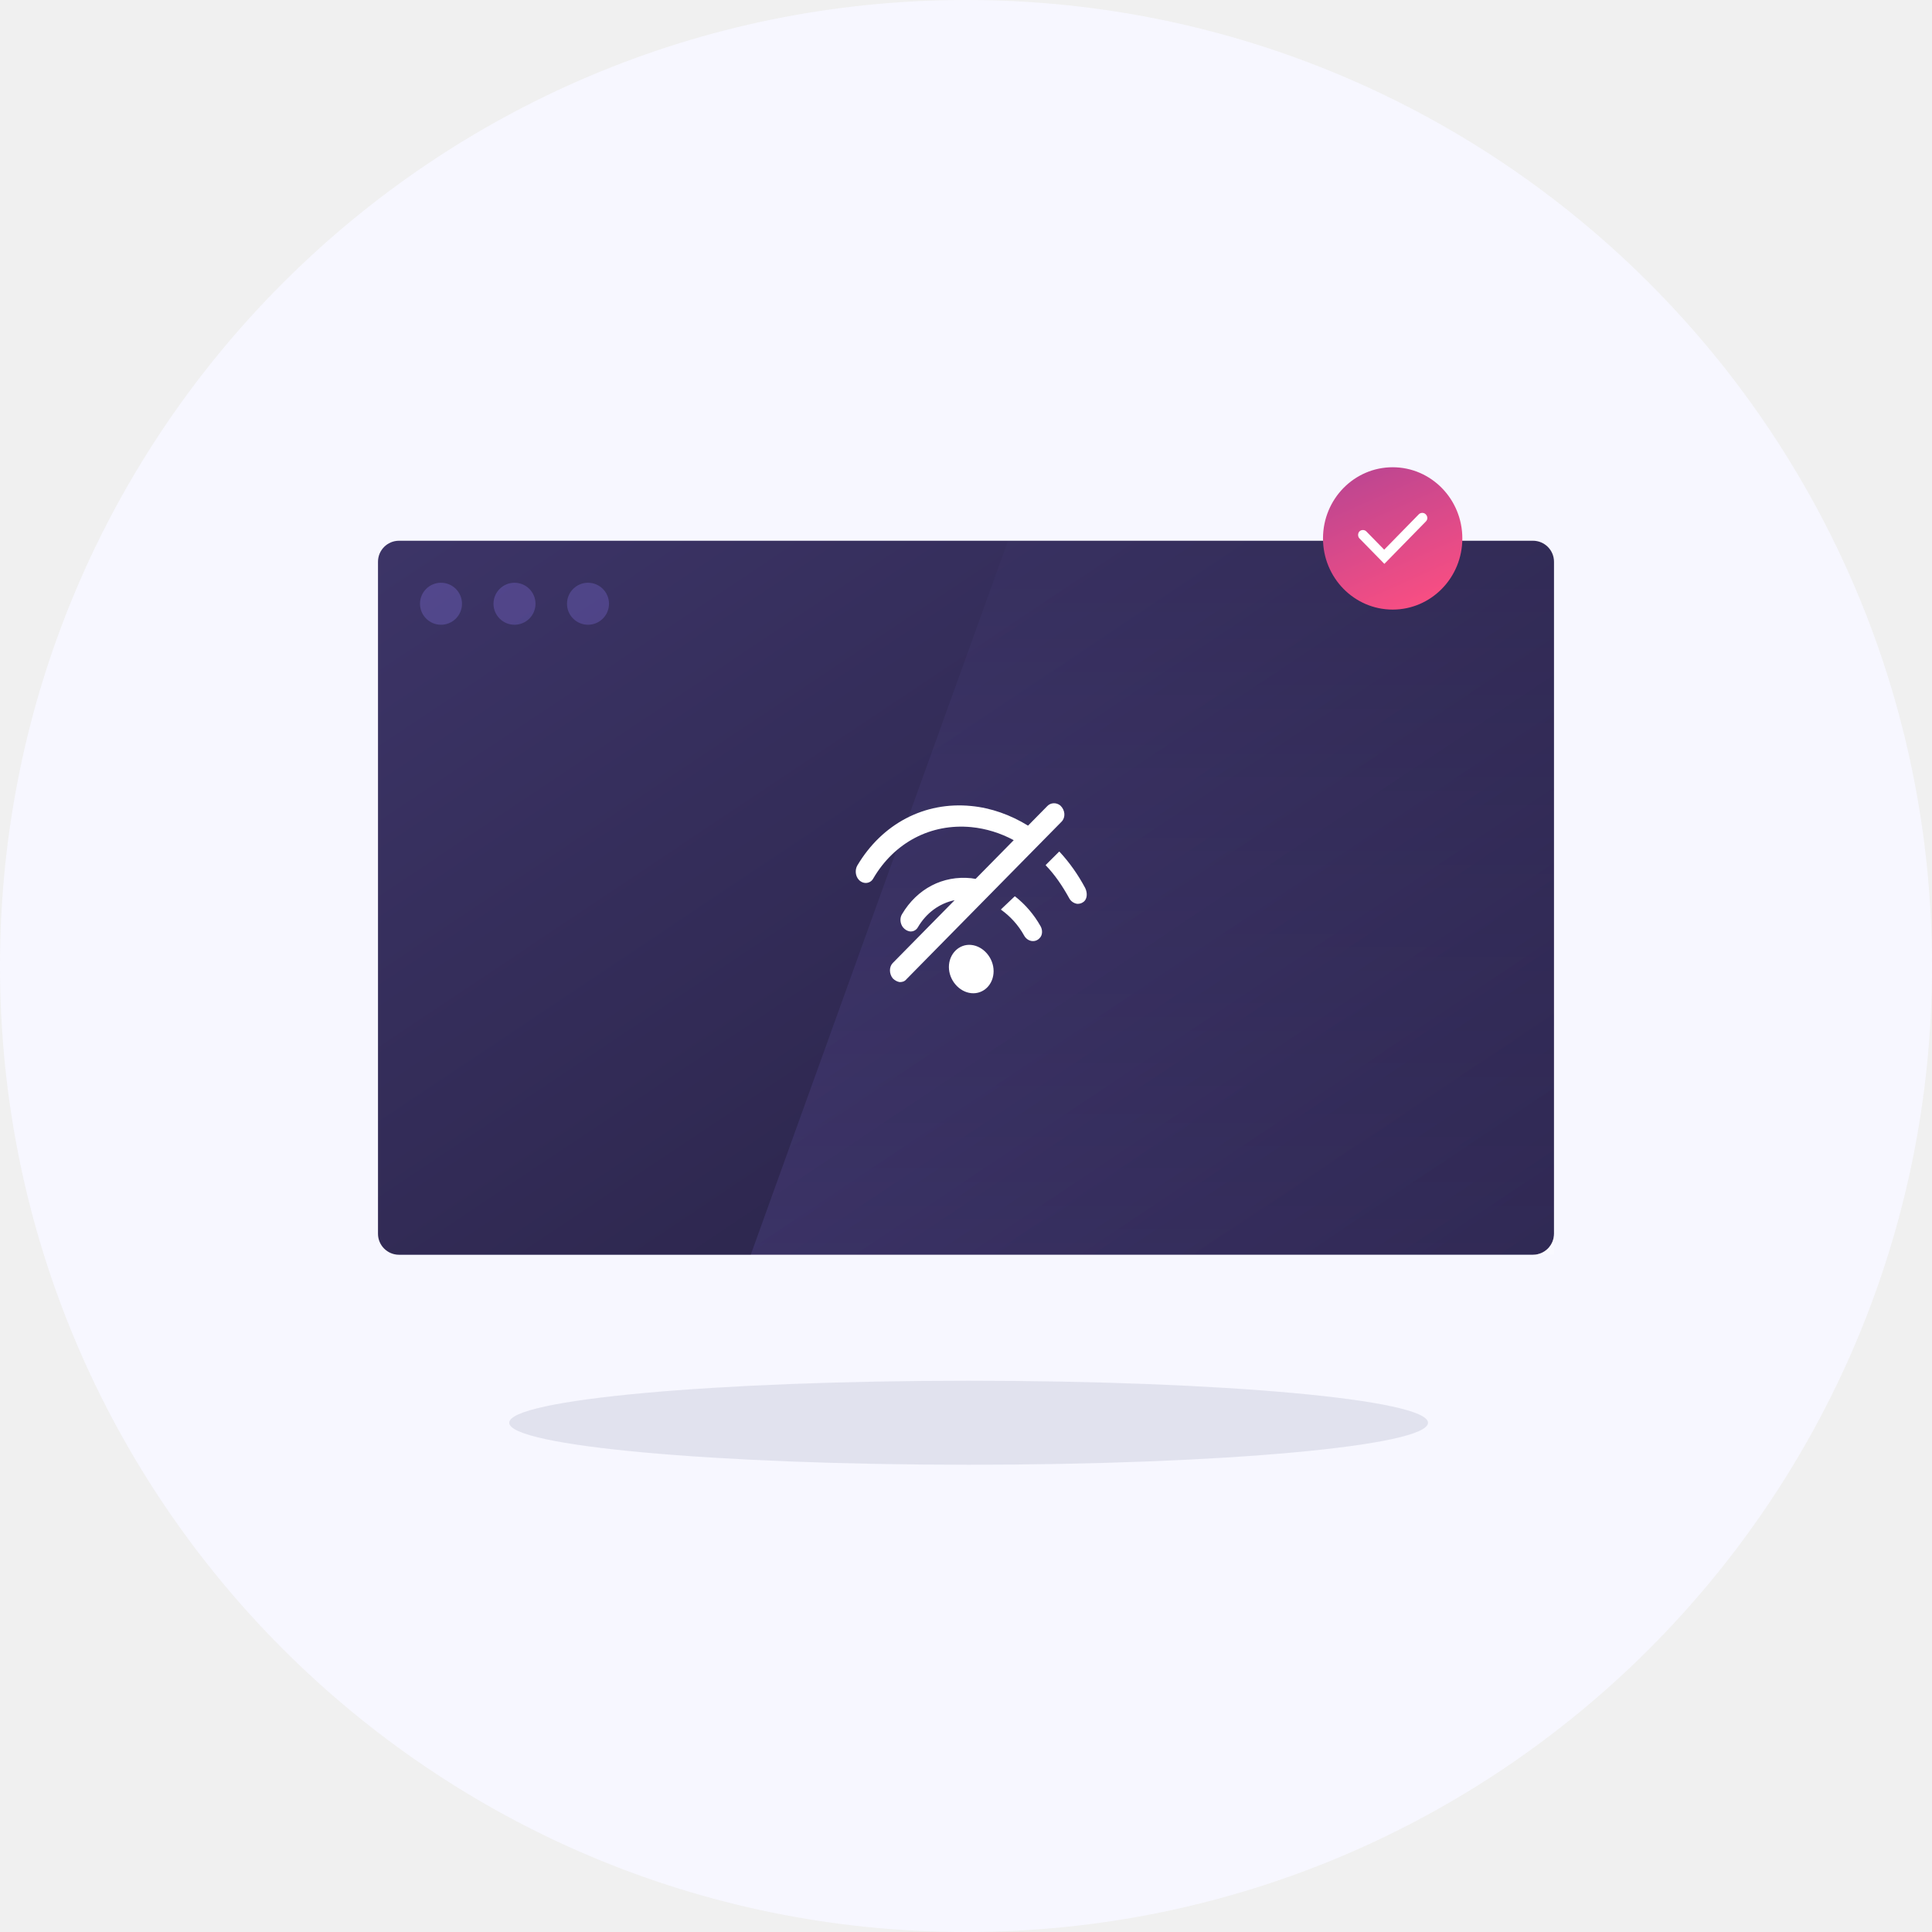
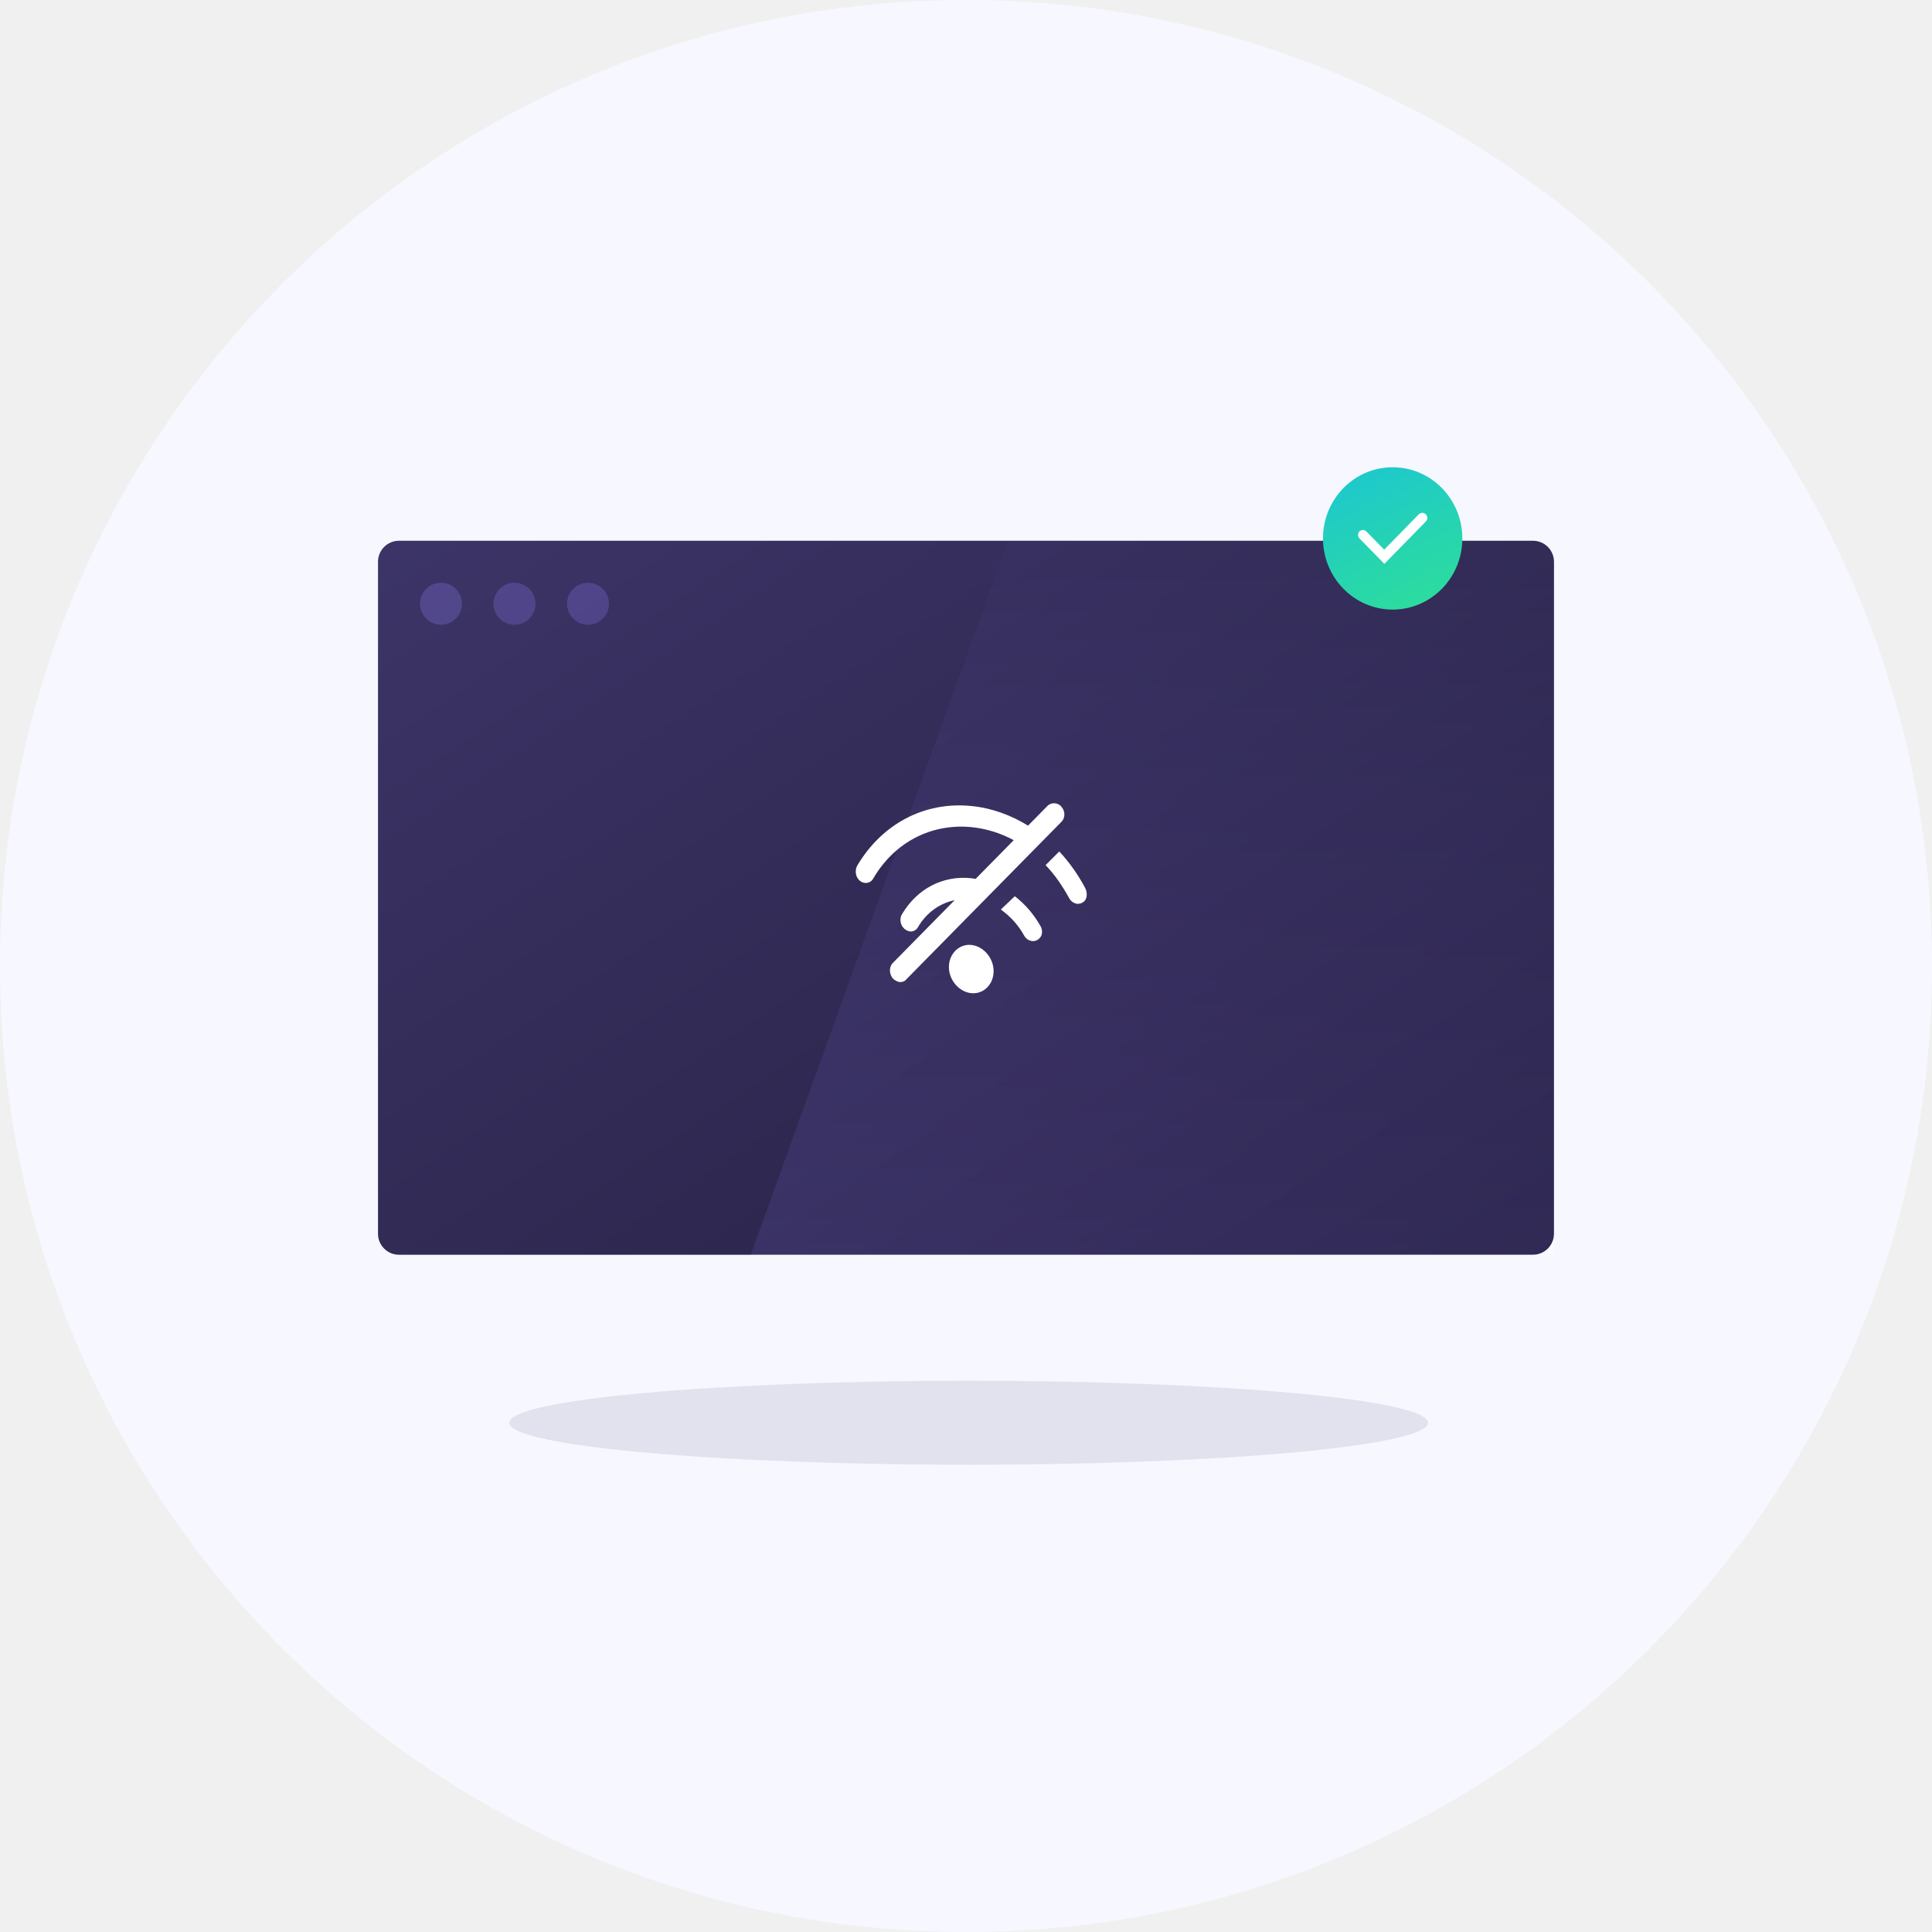
<svg xmlns="http://www.w3.org/2000/svg" width="368px" height="368px" viewBox="0 0 368 368" version="1.1">
  <defs>
    <linearGradient x1="130.032%" y1="133.047%" x2="-16.8%" y2="0%" id="linearGradient-1">
      <stop stop-color="#1F1A37" offset="0%" />
      <stop stop-color="#3E366A" offset="100%" />
    </linearGradient>
    <linearGradient x1="76.543%" y1="-15.578%" x2="76.543%" y2="148.979%" id="linearGradient-2">
      <stop stop-color="#FFFFFF" stop-opacity="0" offset="0%" />
      <stop stop-color="#FFFFFF" offset="100%" />
    </linearGradient>
    <linearGradient x1="31.234%" y1="-9.229%" x2="81.126%" y2="104.898%" id="linearGradient-3">
-       <stop stop-color="#B84592" offset="0%" />
-       <stop stop-color="#FF4F81" offset="100%" />
+       <stop stop-color="#1CC7D0" offset="0%" />
+       <stop stop-color="#2EDE98" offset="100%" />
    </linearGradient>
  </defs>
  <g id="Page-1" stroke="none" stroke-width="1" fill="none" fill-rule="evenodd">
    <g id="offline_illustration">
-       <circle id="Oval-3-Copy-3" fill="#F7F7FF" cx="184" cy="184" r="184" />
-       <g id="Group-2" transform="translate(72, 89)">
-         <ellipse id="Oval-3-Copy-2" fill-opacity="0.1" fill="#182359" cx="112.5" cy="182" rx="87.5" ry="8" />
-         <g id="Group-3" transform="translate(0, 14)">
-           <rect id="Rectangle" fill="url(#linearGradient-1)" x="0" y="0" width="224" height="136" rx="4" />
-           <polygon id="Rectangle" fill="url(#linearGradient-2)" style="mix-blend-mode: overlay;" opacity="0.387" points="120 0 224 0 224 136 71 136" />
-           <circle id="Oval-3" fill="#FFFFFF" style="mix-blend-mode: overlay;" opacity="0.387" cx="12" cy="12" r="4" />
-           <circle id="Oval-3" fill="#FFFFFF" style="mix-blend-mode: overlay;" opacity="0.387" cx="26" cy="12" r="4" />
-           <circle id="Oval-3" fill="#FFFFFF" style="mix-blend-mode: overlay;" opacity="0.387" cx="40" cy="12" r="4" />
-         </g>
-         <path d="M109.837,82.463 C106.95,83.058 104.452,84.87 102.845,87.608 C102.535,88.171 101.915,88.493 101.295,88.413 C100.829,88.332 100.364,88.091 99.977,87.608 C99.434,86.885 99.356,85.839 99.822,85.115 C102.69,80.289 107.575,77.715 113.002,78.278 C113.279,78.318 113.554,78.361 113.828,78.41 L121.092,71.033 C118.575,69.68 115.844,68.824 113.002,68.546 C105.326,67.822 98.348,71.442 94.317,78.359 C93.774,79.324 92.456,79.485 91.603,78.6 C90.906,77.876 90.828,76.67 91.293,75.865 C96.023,67.903 104.086,63.64 113.002,64.525 C116.806,64.889 120.479,66.216 123.818,68.264 L127.5,64.525 C128.12,63.881 129.205,63.801 129.981,64.444 C130.911,65.329 130.989,66.696 130.213,67.501 L100.674,97.501 C100.287,97.984 99.822,98.065 99.356,98.065 C98.891,97.984 98.426,97.743 98.038,97.341 C97.341,96.456 97.341,95.169 98.038,94.445 L109.837,82.463 L109.837,82.463 Z M113,90.987 C115.323,91.22 117.258,93.478 117.258,95.97 C117.258,98.539 115.323,100.407 113,100.174 C110.677,99.94 108.742,97.682 108.742,95.191 C108.742,92.7 110.677,90.753 113,90.987 Z M123.07,89.195 C123.697,90.348 125.187,90.655 126.05,89.656 C126.599,89.118 126.599,88.12 126.207,87.428 C124.952,85.2 123.305,83.279 121.344,81.742 L121.266,81.742 L118.677,84.201 L118.677,84.278 C120.403,85.507 121.972,87.198 123.07,89.195 Z M134.706,80.148 C133.362,77.623 131.701,75.262 129.803,73.226 L129.724,73.226 L127.194,75.75 L127.194,75.832 C128.933,77.623 130.357,79.741 131.622,82.021 C131.939,82.673 132.571,83.08 133.204,83.161 C133.599,83.161 133.995,83.08 134.311,82.836 C135.102,82.347 135.181,81.125 134.706,80.148 Z" id="Combined-Shape" fill="#FFFFFF" />
-         <g id="Group" transform="translate(180, 0)">
-           <ellipse id="Oval" fill="url(#linearGradient-3)" cx="13.27" cy="13.556" rx="13.27" ry="13.556" />
-           <path d="M19.595,10.325 L11.689,18.402 L6.944,13.556 C6.601,13.205 6.601,12.573 6.944,12.221 C7.288,11.87 7.907,11.87 8.251,12.221 L11.654,15.698 L18.255,8.955 C18.598,8.604 19.217,8.604 19.561,8.955 C19.974,9.377 19.974,9.939 19.595,10.325 Z" id="Shape" fill="#FFFFFF" />
-         </g>
+       <g>
+         <circle id="background_01" fill="#F7F7FF" cx="184" cy="184" r="184" />
+         <ellipse id="shadow_o1" fill-opacity="0.1" fill="#182359" cx="184.5" cy="271" rx="87.5" ry="8" />
+         <rect id="screen_background_01" fill="url(#linearGradient-1)" x="72" y="103" width="224" height="136" rx="4" />
+         <polygon id="flare_01" fill="url(#linearGradient-2)" style="mix-blend-mode: overlay;" opacity="0.387" points="192 103 296 103 296 239 143 239" />
+         <path d="M84,119 C81.791,119 80,117.209 80,115 C80,112.791 81.791,111 84,111 C86.209,111 88,112.791 88,115 C88,117.209 86.209,119 84,119 Z M98,119 C95.791,119 94,117.209 94,115 C94,112.791 95.791,111 98,111 C100.209,111 102,112.791 102,115 C102,117.209 100.209,119 98,119 Z M112,119 C109.791,119 108,117.209 108,115 C108,112.791 109.791,111 112,111 C114.209,111 116,112.791 116,115 C116,117.209 114.209,119 112,119 Z" id="buttons_01" fill="#FFFFFF" style="mix-blend-mode: overlay;" opacity="0.387" />
+         <path d="M181.837,171.463 C178.95,172.058 176.452,173.87 174.845,176.608 C174.535,177.171 173.915,177.493 173.295,177.413 C172.829,177.332 172.364,177.091 171.977,176.608 C171.434,175.885 171.356,174.839 171.822,174.115 C174.69,169.289 179.575,166.715 185.002,167.278 C185.279,167.318 185.554,167.361 185.828,167.41 L193.092,160.033 C190.575,158.68 187.844,157.824 185.002,157.546 C177.326,156.822 170.348,160.442 166.317,167.359 C165.774,168.324 164.456,168.485 163.603,167.6 C162.906,166.876 162.828,165.67 163.293,164.865 C168.023,156.903 176.086,152.64 185.002,153.525 C188.806,153.889 192.479,155.216 195.818,157.264 L199.5,153.525 C200.12,152.881 201.205,152.801 201.981,153.444 C202.911,154.329 202.989,155.696 202.213,156.501 L172.674,186.501 C172.287,186.984 171.822,187.065 171.356,187.065 C170.891,186.984 170.426,186.743 170.038,186.341 C169.341,185.456 169.341,184.169 170.038,183.445 L181.837,171.463 L181.837,171.463 Z M185,179.987 C187.323,180.22 189.258,182.478 189.258,184.97 C189.258,187.539 187.323,189.407 185,189.174 C182.677,188.94 180.742,186.682 180.742,184.191 C180.742,181.7 182.677,179.753 185,179.987 Z M195.07,178.195 C195.697,179.348 197.187,179.655 198.05,178.656 C198.599,178.118 198.599,177.12 198.207,176.428 C196.952,174.2 195.305,172.279 193.344,170.742 L193.266,170.742 L190.677,173.201 L190.677,173.278 C192.403,174.507 193.972,176.198 195.07,178.195 Z M206.706,169.148 C205.362,166.623 203.701,164.262 201.803,162.226 L201.724,162.226 L199.194,164.75 L199.194,164.832 C200.933,166.623 202.357,168.741 203.622,171.021 C203.939,171.673 204.571,172.08 205.204,172.161 C205.599,172.161 205.995,172.08 206.311,171.836 C207.102,171.347 207.181,170.125 206.706,169.148 Z" id="Combined-Shape" fill="#FFFFFF" />
+         <ellipse id="check_bg_01" fill="url(#linearGradient-3)" cx="265.27" cy="102.556" rx="13.27" ry="13.556" />
+         <path d="M271.595,99.325 L263.689,107.402 L258.944,102.556 C258.601,102.205 258.601,101.573 258.944,101.221 C259.288,100.87 259.907,100.87 260.251,101.221 L263.654,104.698 L270.255,97.955 C270.598,97.604 271.217,97.604 271.561,97.955 C271.974,98.377 271.974,98.939 271.595,99.325 Z" id="check_01" fill="#FFFFFF" />
      </g>
    </g>
  </g>
</svg>
